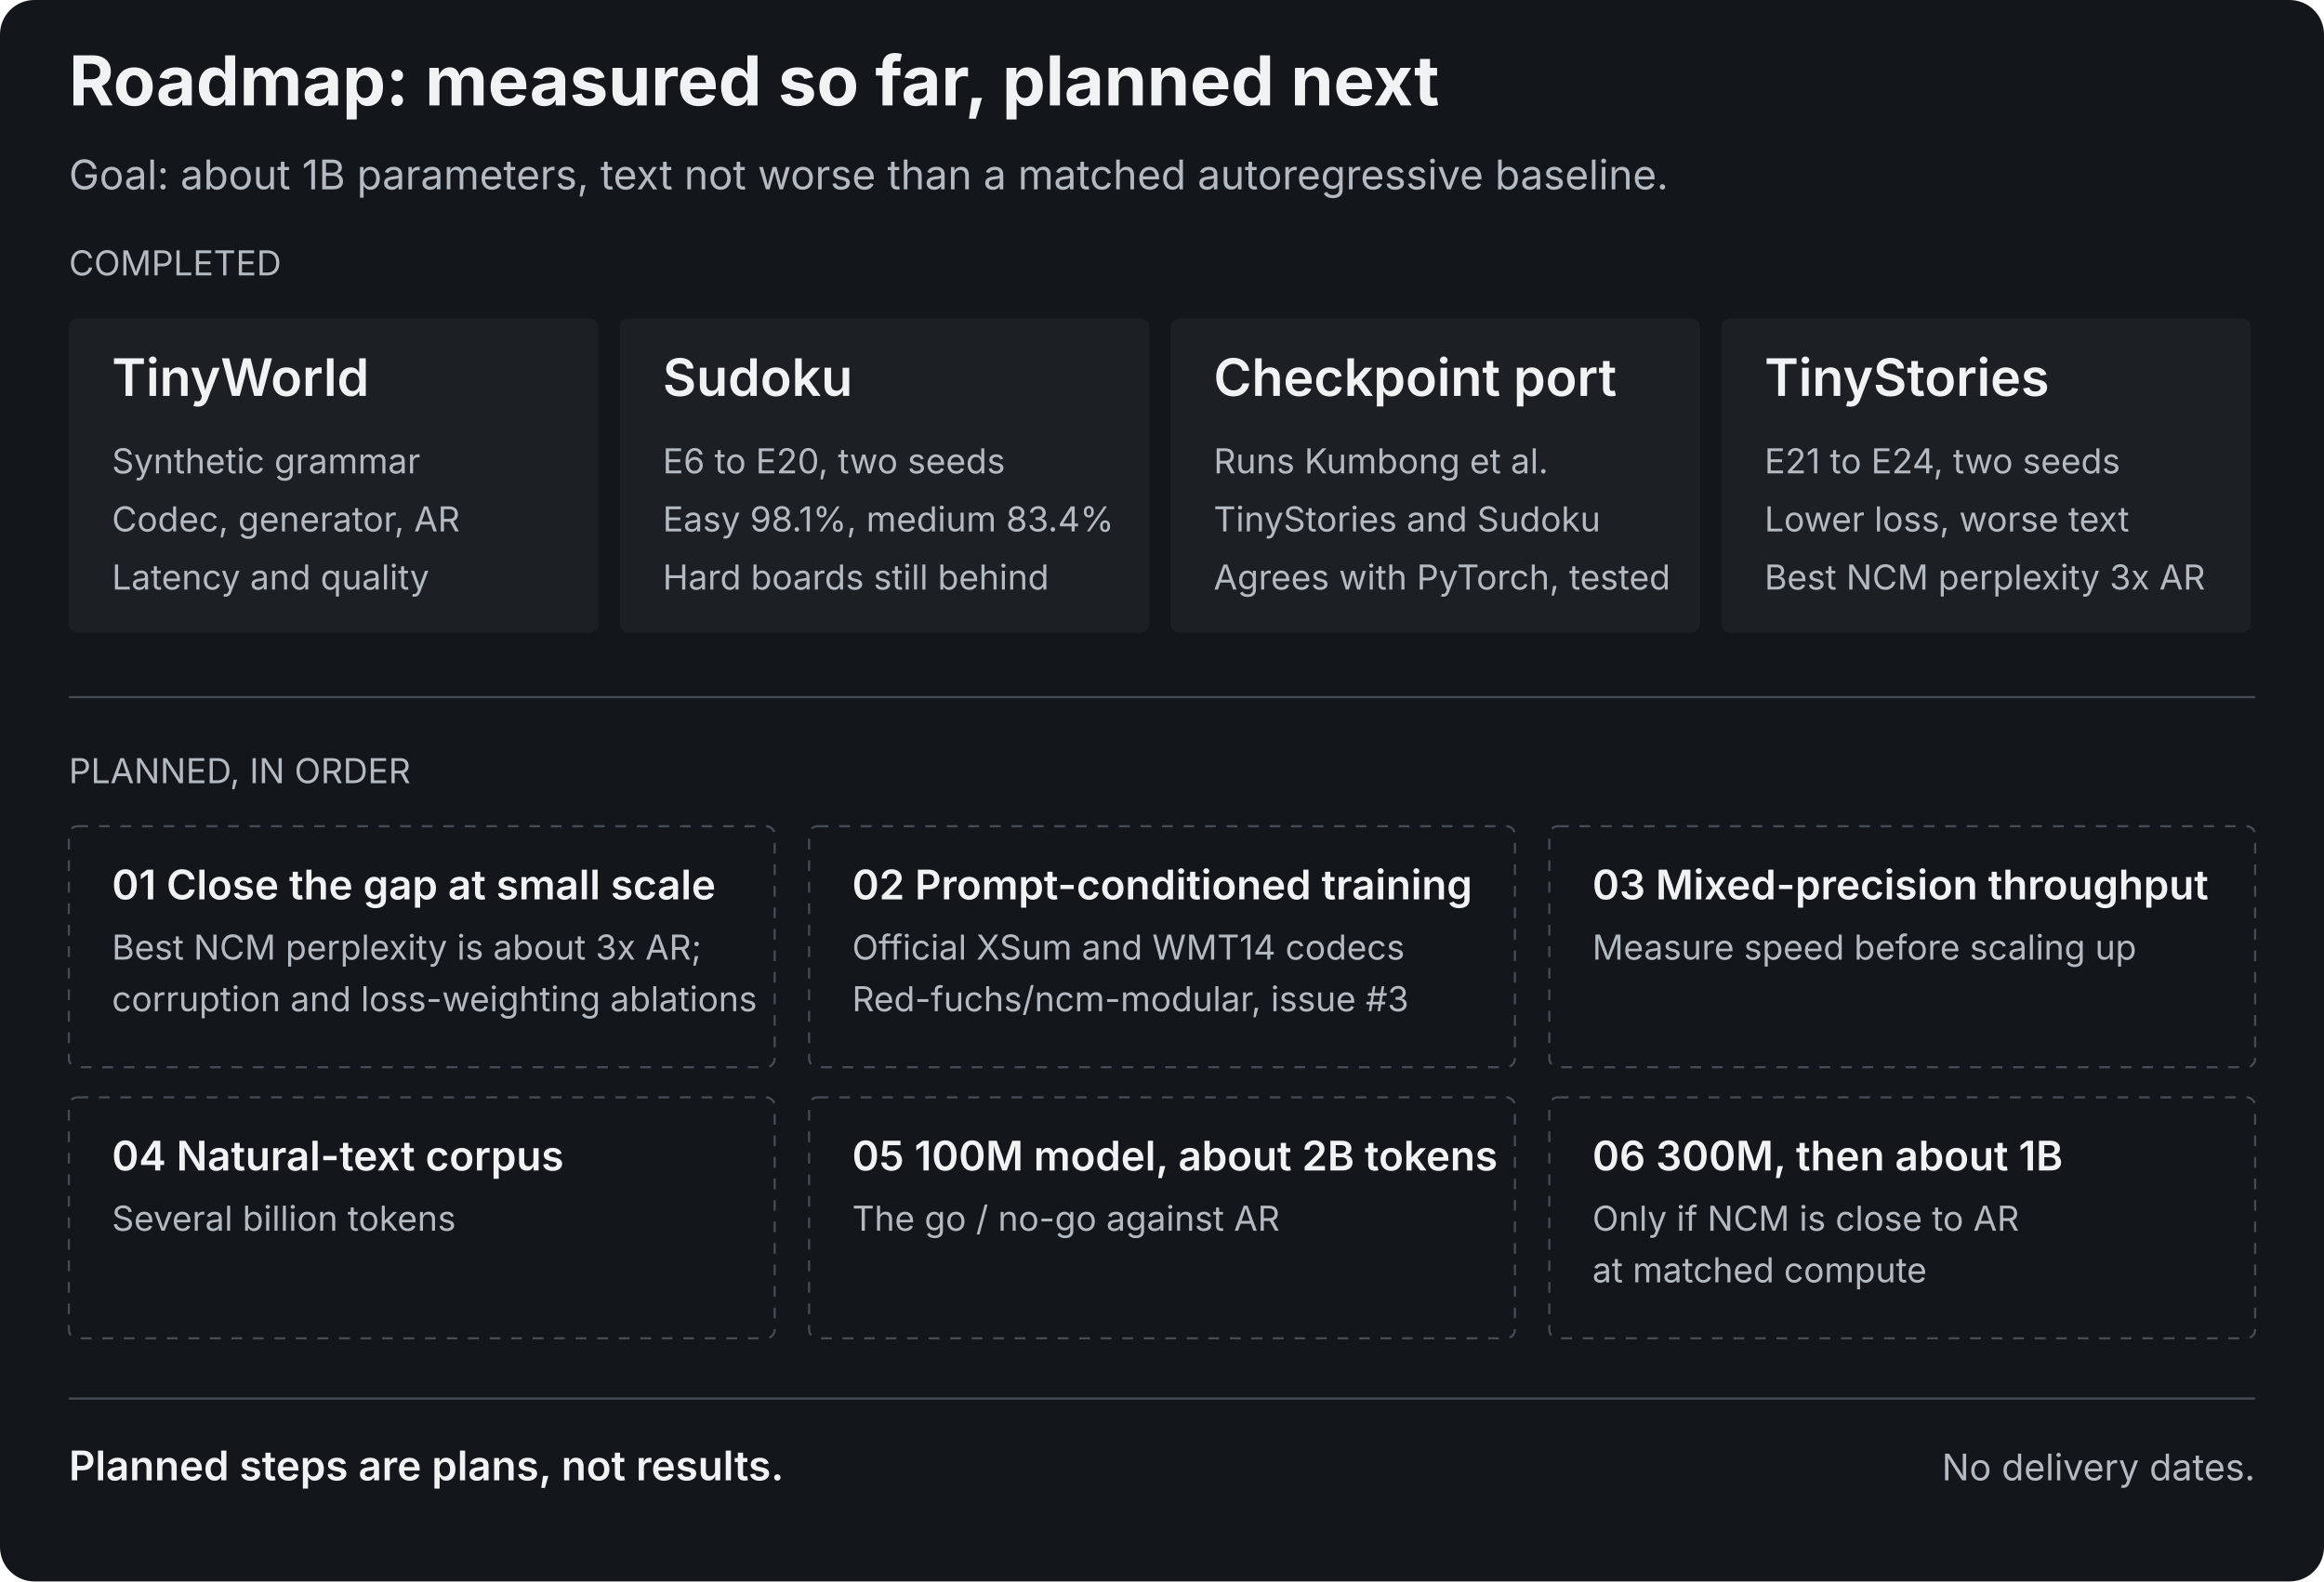
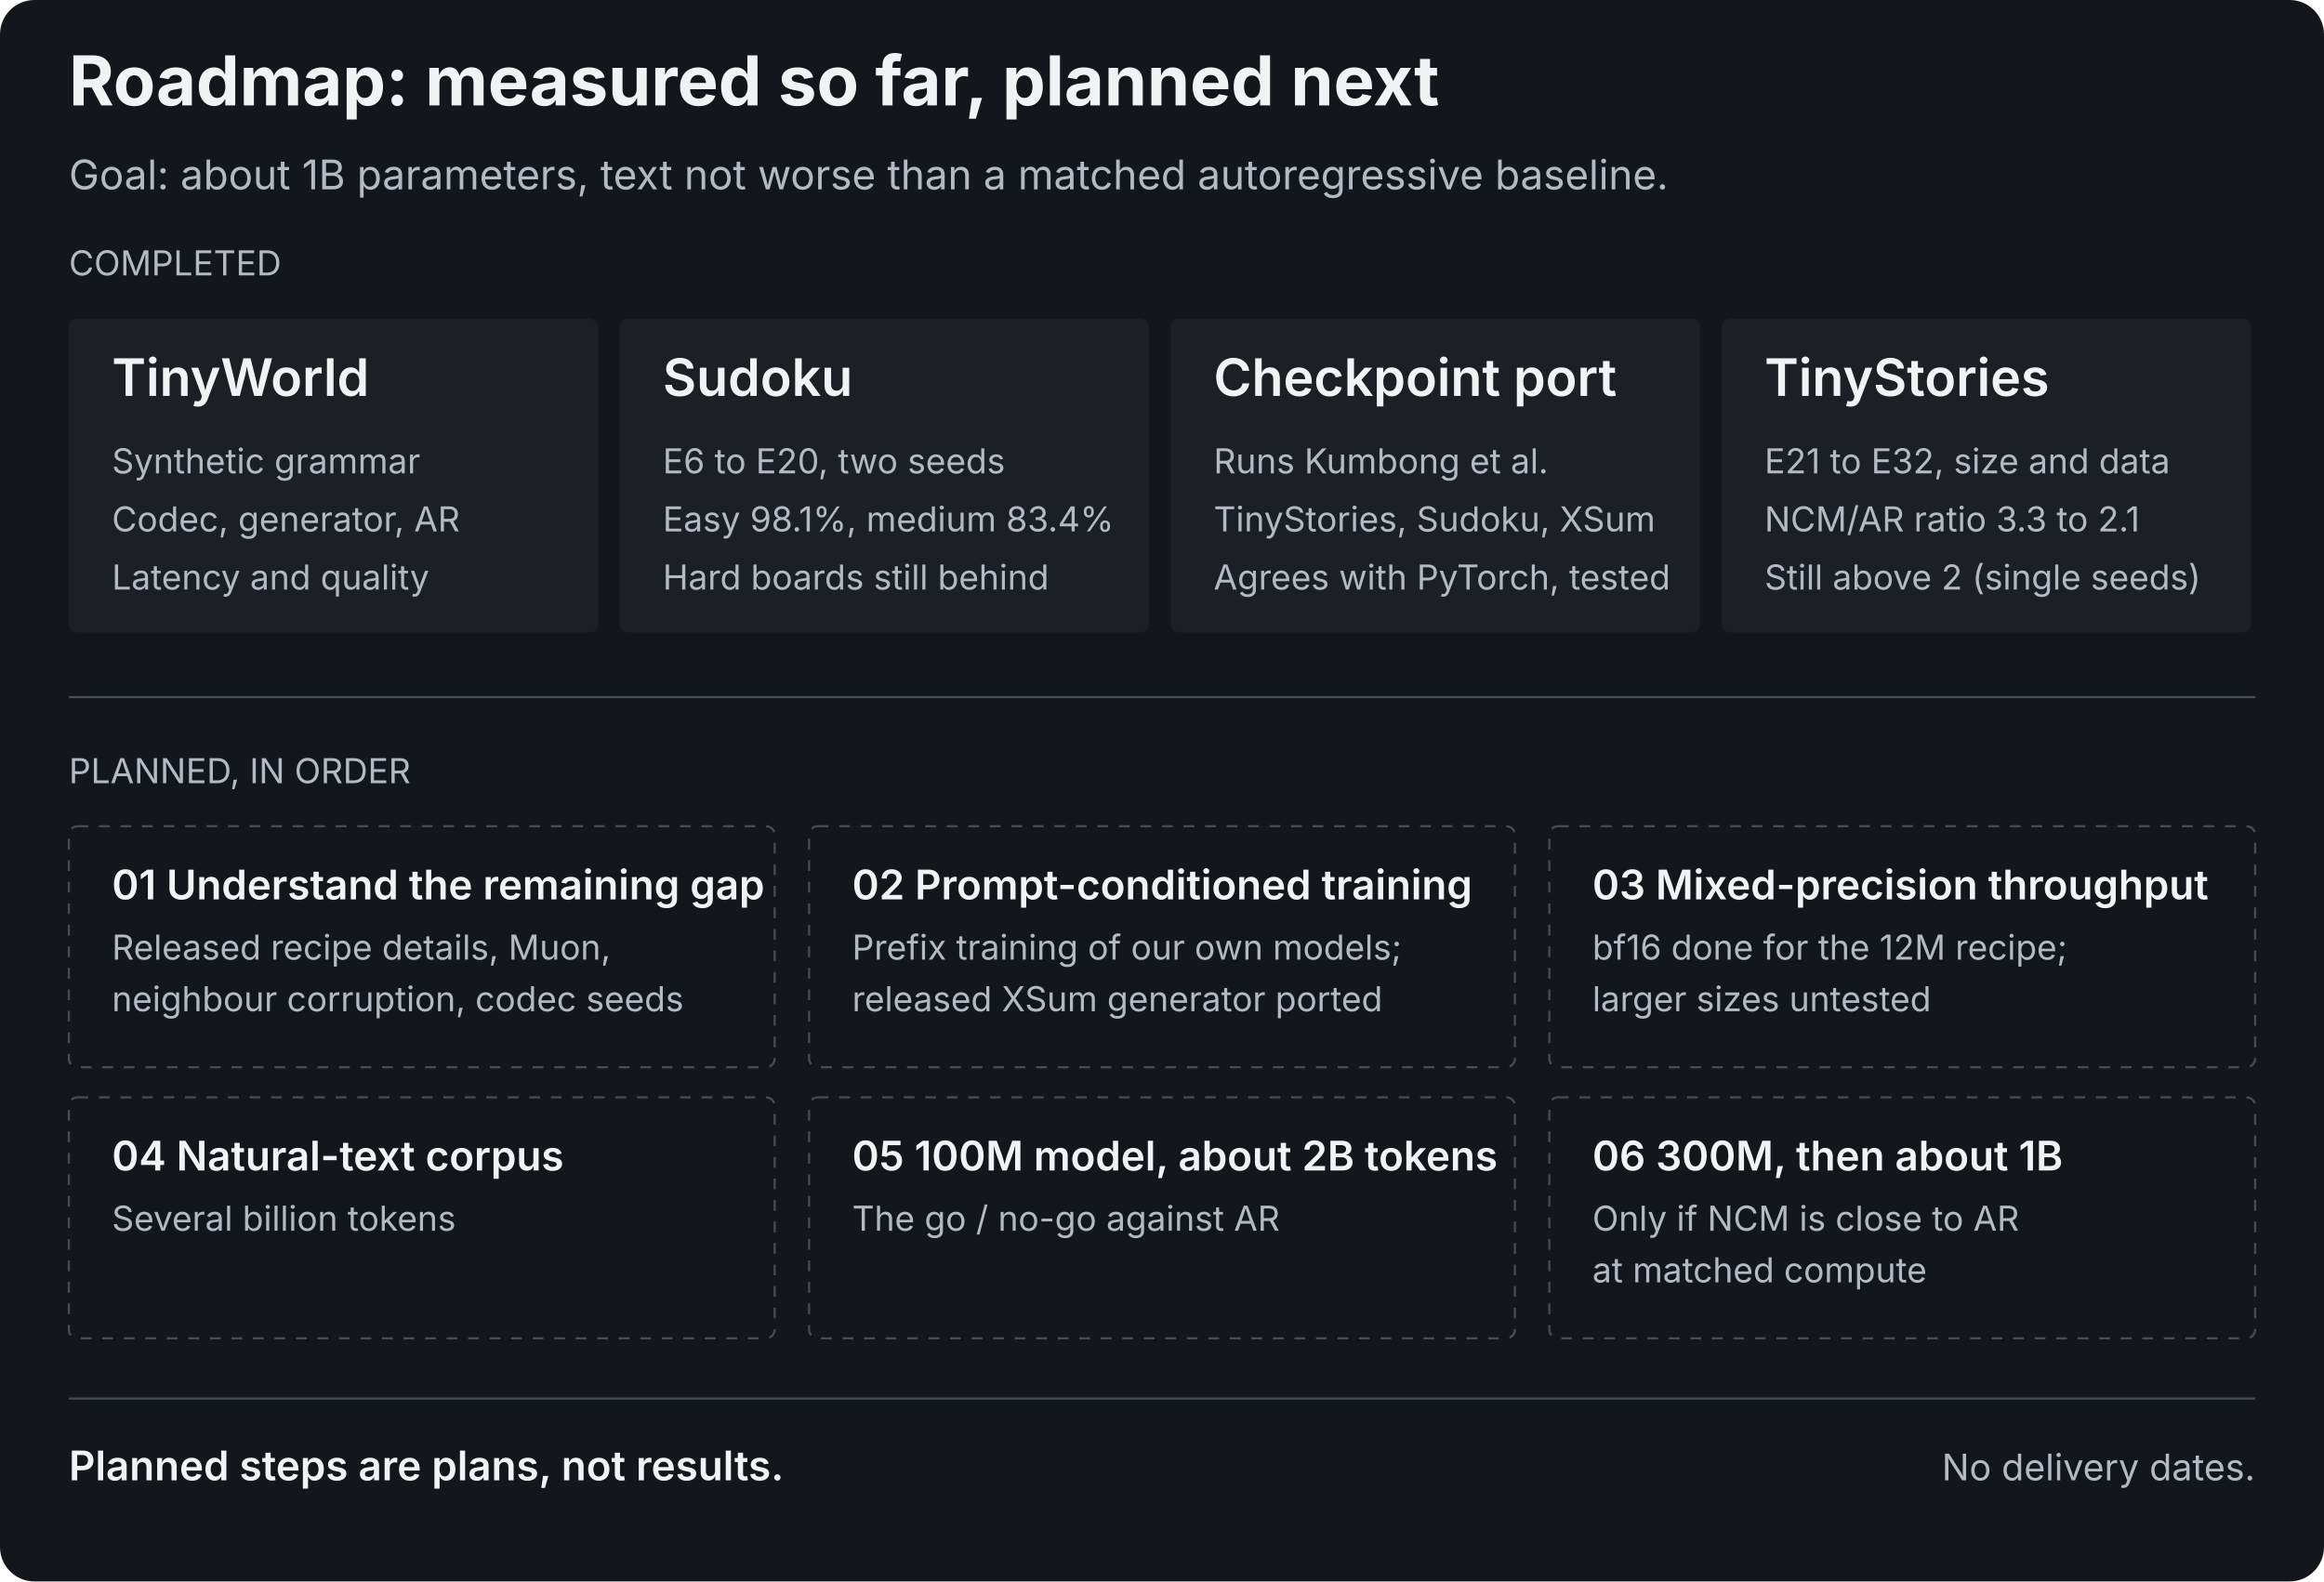
<svg xmlns="http://www.w3.org/2000/svg" viewBox="0 0 1080 735" role="img" aria-labelledby="title description">
  <rect width="1080" height="735" rx="16" fill="#13161a" />
  <g font-family="Inter, Helvetica Neue, Arial, sans-serif" fill="#f1f2f3">
    <text x="32" y="49" font-size="32" font-weight="650" fill="#f1f2f3" text-anchor="start">Roadmap: measured so far, planned next</text>
    <text x="32" y="88" font-size="19" font-weight="400" fill="#b4bac1" text-anchor="start">Goal: about 1B parameters, text not worse than a matched autoregressive baseline.</text>
    <text x="32" y="128" font-size="16" font-weight="400" fill="#b4bac1" text-anchor="start">COMPLETED</text>
    <rect x="32" y="148" width="246" height="146" rx="4" fill="#1c2025" />
    <text x="52" y="184" font-size="24" font-weight="600" fill="#f1f2f3" text-anchor="start">TinyWorld</text>
    <text x="52" y="220" font-size="16" font-weight="400" fill="#b4bac1" text-anchor="start">Synthetic grammar</text>
    <text x="52" y="247" font-size="16" font-weight="400" fill="#b4bac1" text-anchor="start">Codec, generator, AR</text>
    <text x="52" y="274" font-size="16" font-weight="400" fill="#b4bac1" text-anchor="start">Latency and quality</text>
    <rect x="288" y="148" width="246" height="146" rx="4" fill="#1c2025" />
    <text x="308" y="184" font-size="24" font-weight="600" fill="#f1f2f3" text-anchor="start">Sudoku</text>
    <text x="308" y="220" font-size="16" font-weight="400" fill="#b4bac1" text-anchor="start">E6 to E20, two seeds</text>
    <text x="308" y="247" font-size="16" font-weight="400" fill="#b4bac1" text-anchor="start">Easy 98.1%, medium 83.4%</text>
    <text x="308" y="274" font-size="16" font-weight="400" fill="#b4bac1" text-anchor="start">Hard boards still behind</text>
    <rect x="544" y="148" width="246" height="146" rx="4" fill="#1c2025" />
    <text x="564" y="184" font-size="24" font-weight="600" fill="#f1f2f3" text-anchor="start">Checkpoint port</text>
    <text x="564" y="220" font-size="16" font-weight="400" fill="#b4bac1" text-anchor="start">Runs Kumbong et al.</text>
-     <text x="564" y="247" font-size="16" font-weight="400" fill="#b4bac1" text-anchor="start">TinyStories and Sudoku</text>
+     <text x="564" y="247" font-size="16" font-weight="400" fill="#b4bac1" text-anchor="start">TinyStories, Sudoku, XSum</text>
    <text x="564" y="274" font-size="16" font-weight="400" fill="#b4bac1" text-anchor="start">Agrees with PyTorch, tested</text>
    <rect x="800" y="148" width="246" height="146" rx="4" fill="#1c2025" />
    <text x="820" y="184" font-size="24" font-weight="600" fill="#f1f2f3" text-anchor="start">TinyStories</text>
-     <text x="820" y="220" font-size="16" font-weight="400" fill="#b4bac1" text-anchor="start">E21 to E24, two seeds</text>
-     <text x="820" y="247" font-size="16" font-weight="400" fill="#b4bac1" text-anchor="start">Lower loss, worse text</text>
-     <text x="820" y="274" font-size="16" font-weight="400" fill="#b4bac1" text-anchor="start">Best NCM perplexity 3x AR</text>
+     <text x="820" y="220" font-size="16" font-weight="400" fill="#b4bac1" text-anchor="start">E21 to E32, size and data</text>
+     <text x="820" y="247" font-size="16" font-weight="400" fill="#b4bac1" text-anchor="start">NCM/AR ratio 3.3 to 2.1</text>
+     <text x="820" y="274" font-size="16" font-weight="400" fill="#b4bac1" text-anchor="start">Still above 2 (single seeds)</text>
    <path d="M32 324H1048" stroke="#454c55" />
    <text x="32" y="364" font-size="16" font-weight="400" fill="#b4bac1" text-anchor="start">PLANNED, IN ORDER</text>
    <rect x="32" y="384" width="328" height="112" rx="4" fill="none" stroke="#454c55" stroke-dasharray="5 5" />
-     <text x="52" y="418" font-size="19" font-weight="600" fill="#f1f2f3" text-anchor="start">01  Close the gap at small scale</text>
-     <text x="52" y="446" font-size="16" font-weight="400" fill="#b4bac1" text-anchor="start">Best NCM perplexity is about 3x AR;</text>
-     <text x="52" y="470" font-size="16" font-weight="400" fill="#b4bac1" text-anchor="start">corruption and loss-weighting ablations</text>
+     <text x="52" y="418" font-size="19" font-weight="600" fill="#f1f2f3" text-anchor="start">01  Understand the remaining gap</text>
+     <text x="52" y="446" font-size="16" font-weight="400" fill="#b4bac1" text-anchor="start">Released recipe details, Muon,</text>
+     <text x="52" y="470" font-size="16" font-weight="400" fill="#b4bac1" text-anchor="start">neighbour corruption, codec seeds</text>
    <rect x="376" y="384" width="328" height="112" rx="4" fill="none" stroke="#454c55" stroke-dasharray="5 5" />
    <text x="396" y="418" font-size="19" font-weight="600" fill="#f1f2f3" text-anchor="start">02  Prompt-conditioned training</text>
-     <text x="396" y="446" font-size="16" font-weight="400" fill="#b4bac1" text-anchor="start">Official XSum and WMT14 codecs</text>
-     <text x="396" y="470" font-size="16" font-weight="400" fill="#b4bac1" text-anchor="start">Red-fuchs/ncm-modular, issue #3</text>
+     <text x="396" y="446" font-size="16" font-weight="400" fill="#b4bac1" text-anchor="start">Prefix training of our own models;</text>
+     <text x="396" y="470" font-size="16" font-weight="400" fill="#b4bac1" text-anchor="start">released XSum generator ported</text>
    <rect x="720" y="384" width="328" height="112" rx="4" fill="none" stroke="#454c55" stroke-dasharray="5 5" />
    <text x="740" y="418" font-size="19" font-weight="600" fill="#f1f2f3" text-anchor="start">03  Mixed-precision throughput</text>
-     <text x="740" y="446" font-size="16" font-weight="400" fill="#b4bac1" text-anchor="start">Measure speed before scaling up</text>
+     <text x="740" y="446" font-size="16" font-weight="400" fill="#b4bac1" text-anchor="start">bf16 done for the 12M recipe;</text>
+     <text x="740" y="470" font-size="16" font-weight="400" fill="#b4bac1" text-anchor="start">larger sizes untested</text>
    <rect x="32" y="510" width="328" height="112" rx="4" fill="none" stroke="#454c55" stroke-dasharray="5 5" />
    <text x="52" y="544" font-size="19" font-weight="600" fill="#f1f2f3" text-anchor="start">04  Natural-text corpus</text>
    <text x="52" y="572" font-size="16" font-weight="400" fill="#b4bac1" text-anchor="start">Several billion tokens</text>
    <rect x="376" y="510" width="328" height="112" rx="4" fill="none" stroke="#454c55" stroke-dasharray="5 5" />
    <text x="396" y="544" font-size="19" font-weight="600" fill="#f1f2f3" text-anchor="start">05  100M model, about 2B tokens</text>
    <text x="396" y="572" font-size="16" font-weight="400" fill="#b4bac1" text-anchor="start">The go / no-go against AR</text>
    <rect x="720" y="510" width="328" height="112" rx="4" fill="none" stroke="#454c55" stroke-dasharray="5 5" />
    <text x="740" y="544" font-size="19" font-weight="600" fill="#f1f2f3" text-anchor="start">06  300M, then about 1B</text>
    <text x="740" y="572" font-size="16" font-weight="400" fill="#b4bac1" text-anchor="start">Only if NCM is close to AR</text>
    <text x="740" y="596" font-size="16" font-weight="400" fill="#b4bac1" text-anchor="start">at matched compute</text>
    <path d="M32 650H1048" stroke="#454c55" />
    <text x="32" y="688" font-size="19" font-weight="600" fill="#f1f2f3" text-anchor="start">Planned steps are plans, not results.</text>
    <text x="1048" y="688" font-size="17" font-weight="400" fill="#b4bac1" text-anchor="end">No delivery dates.</text>
  </g>
</svg>
